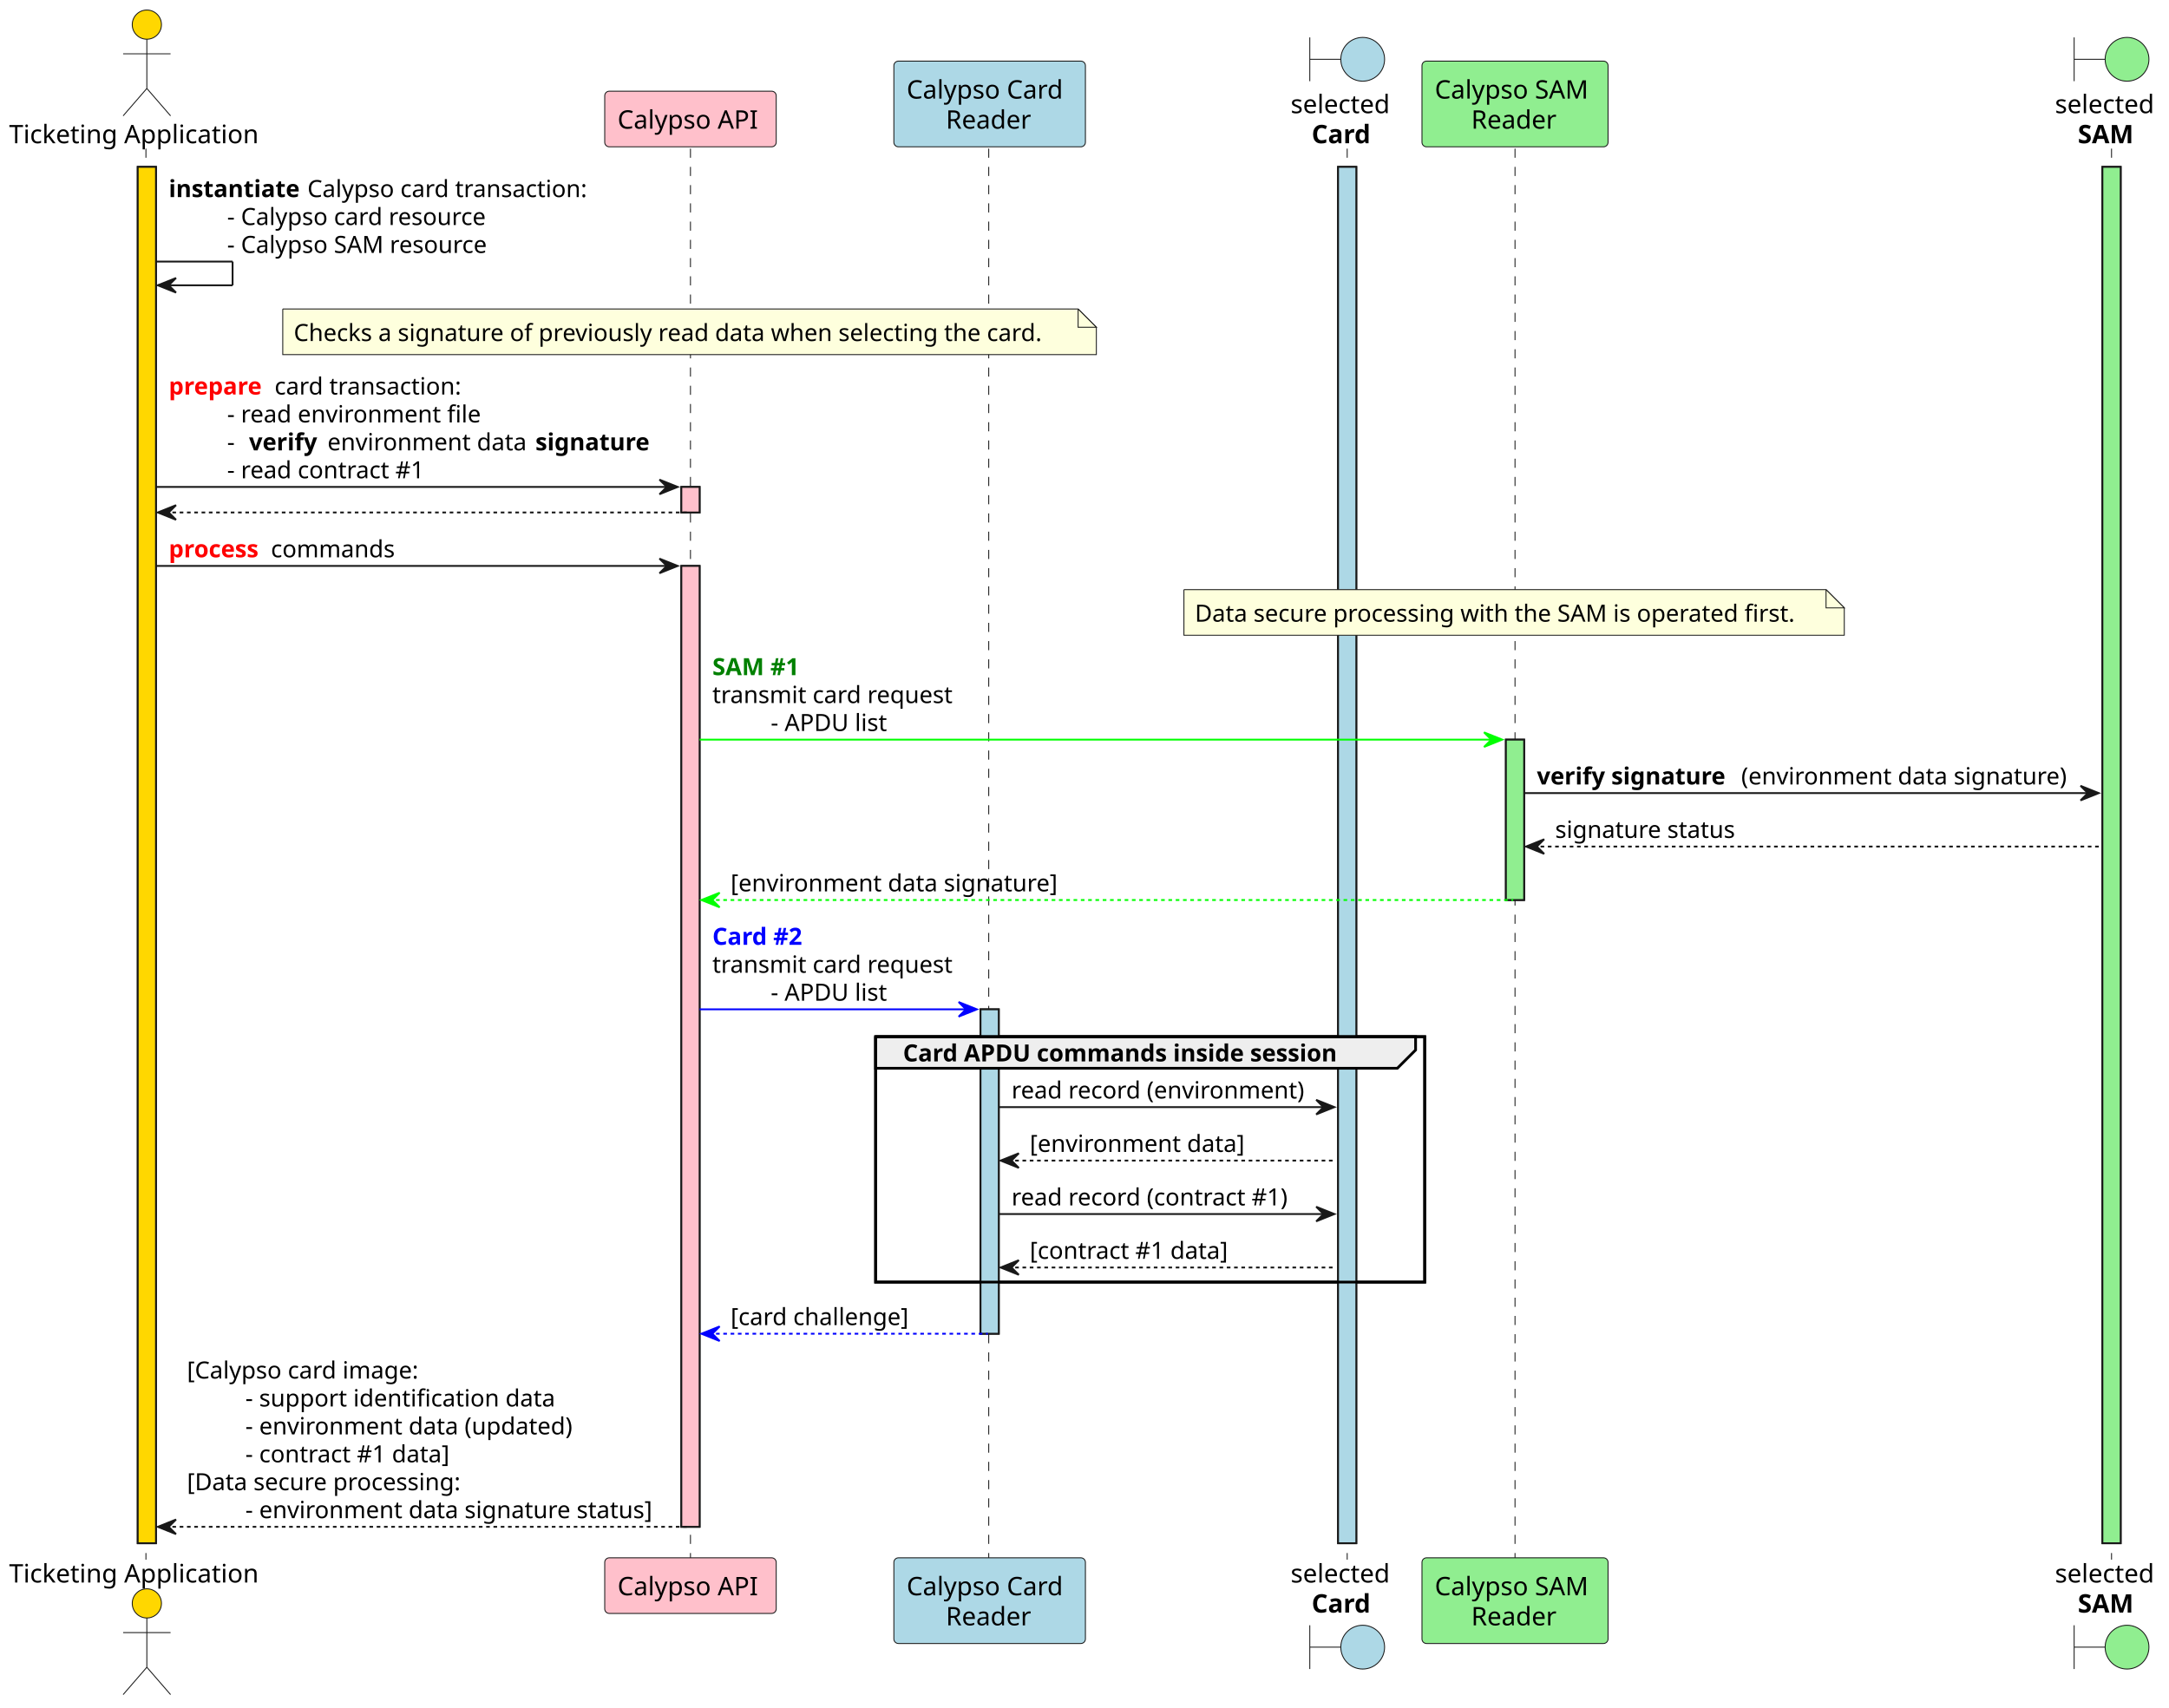
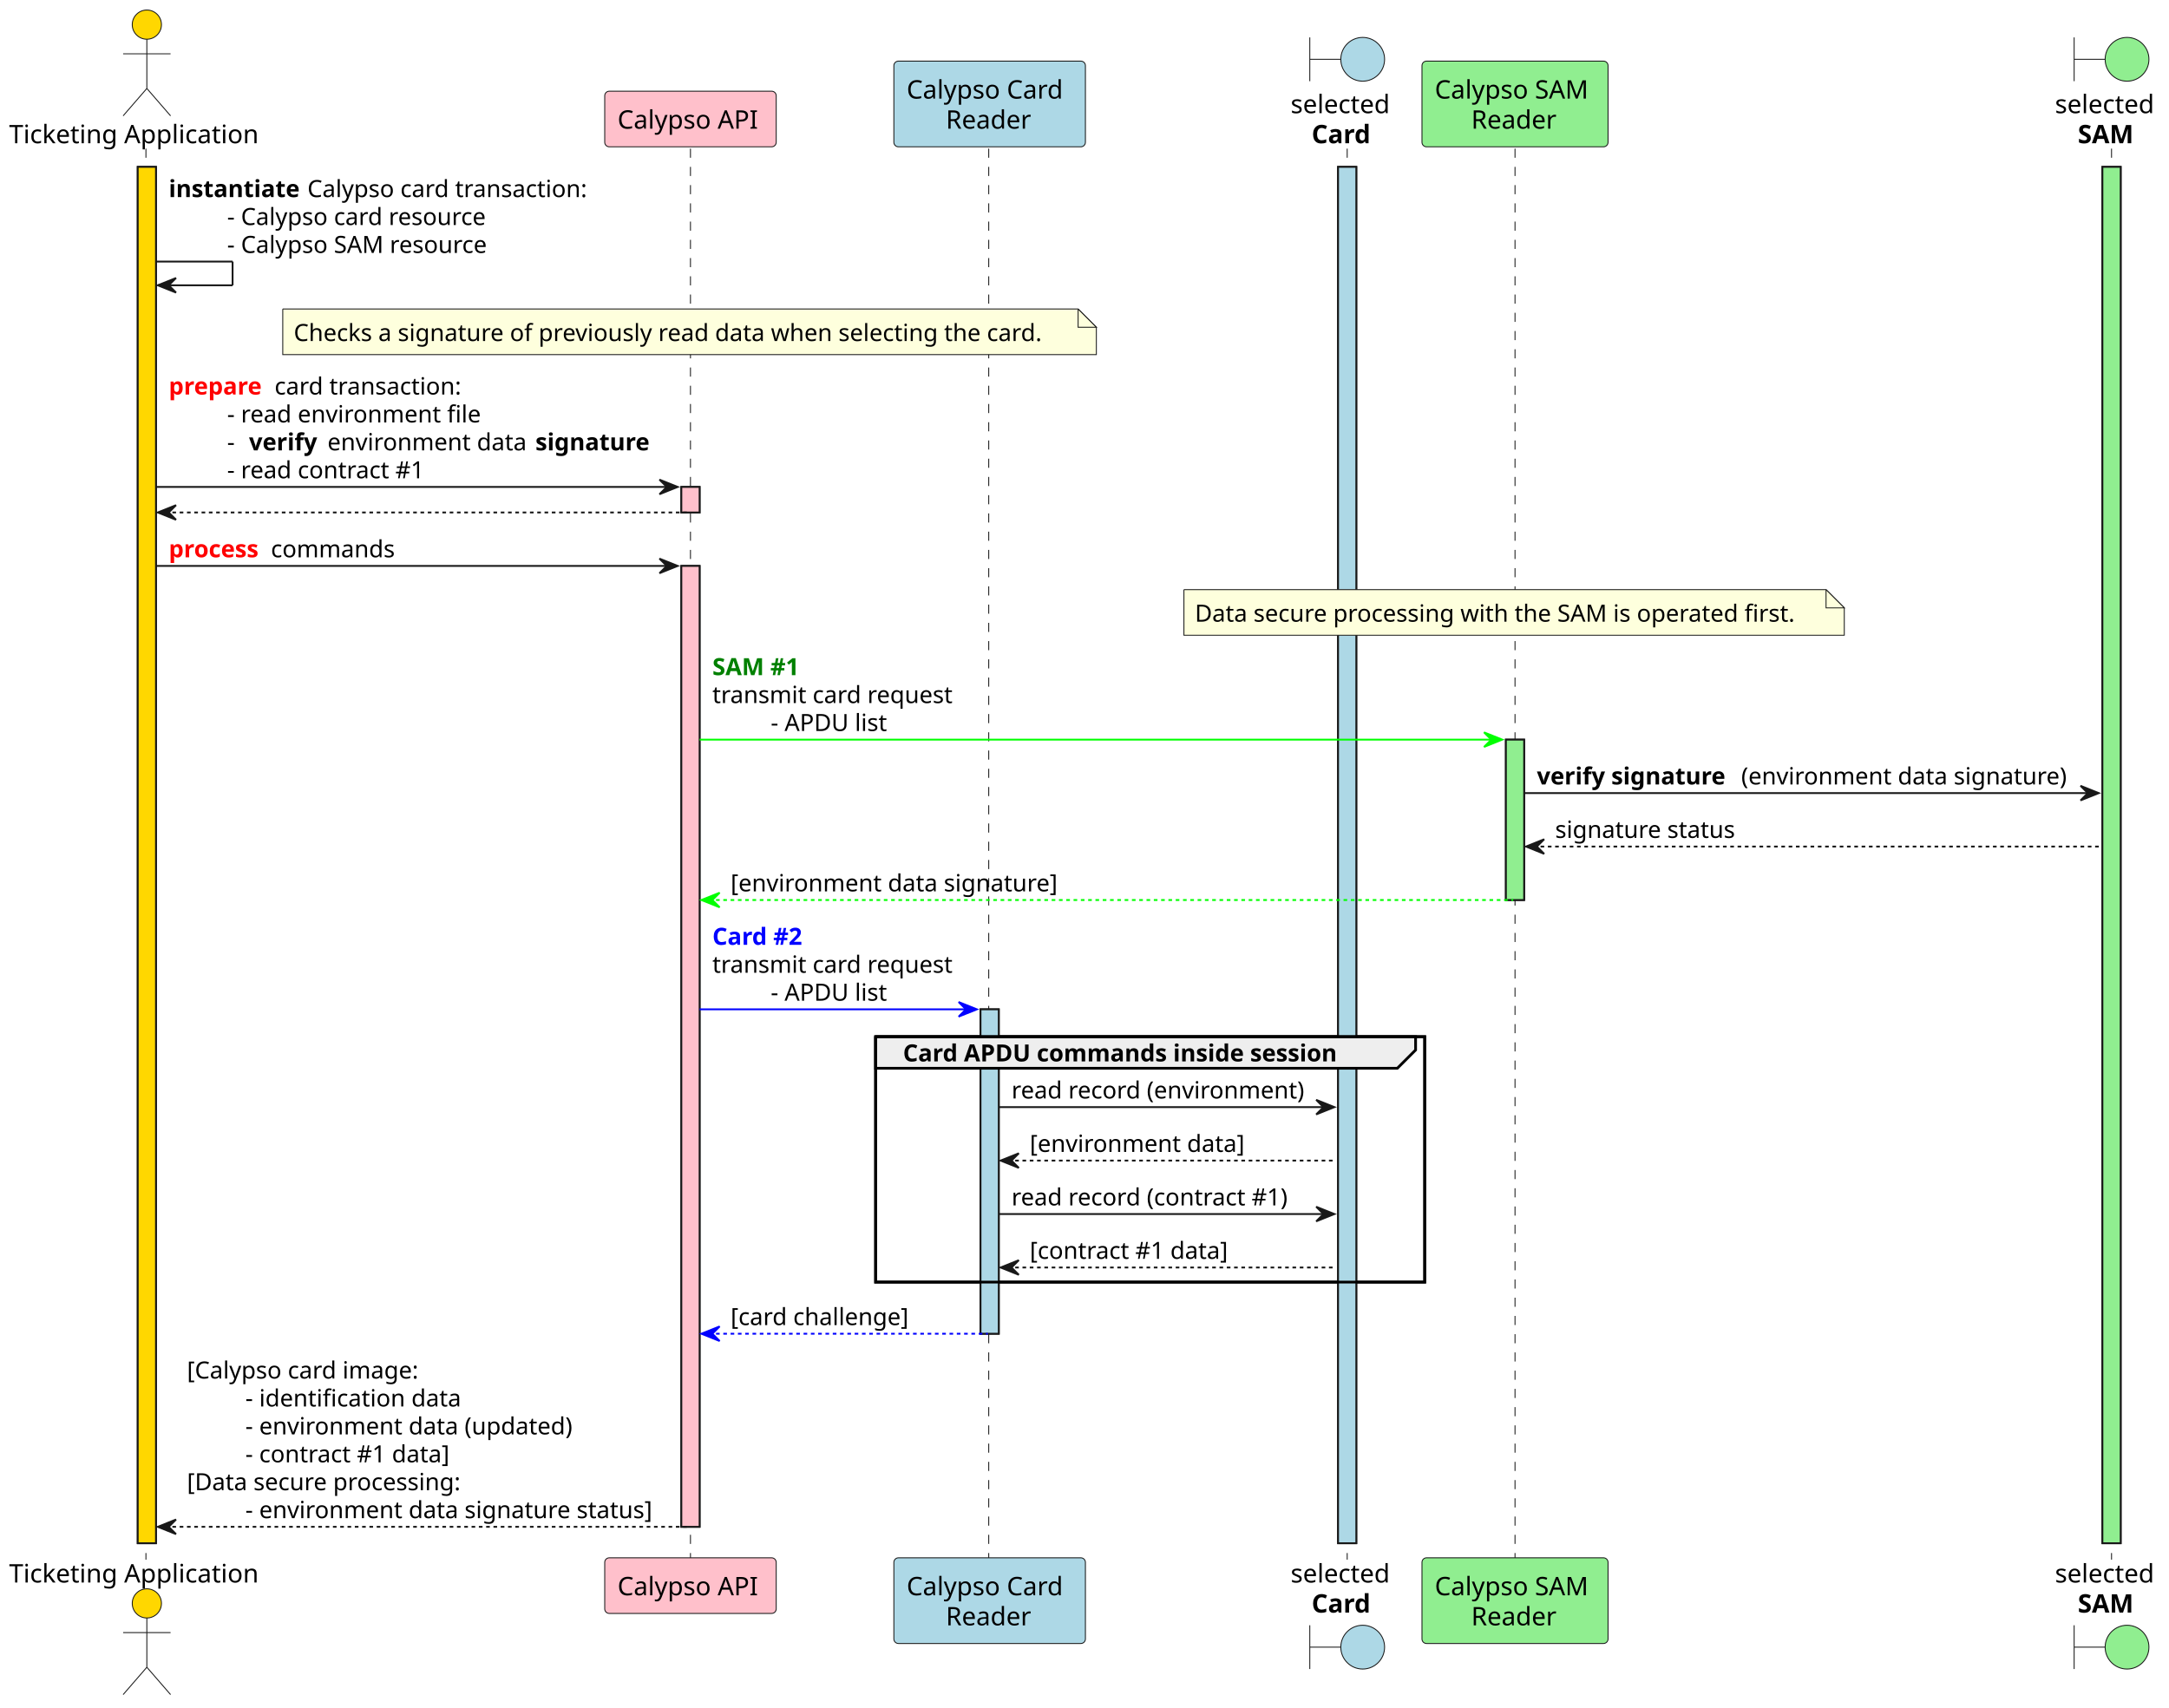
<svg xmlns="http://www.w3.org/2000/svg" contentStyleType="text/css" height="936px" preserveAspectRatio="none" style="width:1189px;height:936px;background:#FFFFFF;" version="1.1" viewBox="0 0 1189 936" width="1189px" zoomAndPan="magnify">
  <defs />
  <g>
    <rect fill="#FFD700" height="754.627" style="stroke:#181818;stroke-width:1.0;" width="10" x="75.5" y="91.488" />
    <rect fill="#FFC0CB" height="14" style="stroke:#181818;stroke-width:1.0;" width="10" x="373.5" y="266.973" />
    <rect fill="#FFC0CB" height="526.832" style="stroke:#181818;stroke-width:1.0;" width="10" x="373.5" y="310.283" />
    <rect fill="#ADD8E6" height="177.863" style="stroke:#181818;stroke-width:1.0;" width="10" x="537.5" y="553.389" />
    <rect fill="#ADD8E6" height="754.627" style="stroke:#181818;stroke-width:1.0;" width="10" x="733.5" y="91.488" />
    <rect fill="#90EE90" height="87.932" style="stroke:#181818;stroke-width:1.0;" width="10" x="825.5" y="405.525" />
    <rect fill="#90EE90" height="754.627" style="stroke:#181818;stroke-width:1.0;" width="10" x="1152.5" y="91.488" />
    <rect height="134.553" style="stroke:#000000;stroke-width:1.5;fill:none;" width="301" x="480" y="568.389" />
    <line style="stroke:#181818;stroke-width:0.5;fill:none;stroke-dasharray:5.0,5.0;" x1="80" x2="80" y1="81.488" y2="855.115" />
    <line style="stroke:#181818;stroke-width:0.5;fill:none;stroke-dasharray:5.0,5.0;" x1="378.5" x2="378.5" y1="81.488" y2="855.115" />
    <line style="stroke:#181818;stroke-width:0.5;fill:none;stroke-dasharray:5.0,5.0;" x1="542" x2="542" y1="81.488" y2="855.115" />
    <line style="stroke:#181818;stroke-width:0.5;fill:none;stroke-dasharray:5.0,5.0;" x1="738.5" x2="738.5" y1="81.488" y2="855.115" />
    <line style="stroke:#181818;stroke-width:0.5;fill:none;stroke-dasharray:5.0,5.0;" x1="830.5" x2="830.5" y1="81.488" y2="855.115" />
    <line style="stroke:#181818;stroke-width:0.5;fill:none;stroke-dasharray:5.0,5.0;" x1="1157.5" x2="1157.5" y1="81.488" y2="855.115" />
    <text fill="#000000" font-family="sans-serif" font-size="14" lengthAdjust="spacing" textLength="145" x="5" y="78.535">Ticketing Application</text>
    <ellipse cx="80.5" cy="13.5" fill="#FFD700" rx="8" ry="8" style="stroke:#181818;stroke-width:0.5;" />
    <path d="M80.5,21.5 L80.5,48.5 M67.5,29.5 L93.5,29.5 M80.5,48.5 L67.5,63.5 M80.5,48.5 L93.5,63.5 " fill="none" style="stroke:#181818;stroke-width:0.5;" />
    <text fill="#000000" font-family="sans-serif" font-size="14" lengthAdjust="spacing" textLength="145" x="5" y="867.65">Ticketing Application</text>
    <ellipse cx="80.5" cy="879.104" fill="#FFD700" rx="8" ry="8" style="stroke:#181818;stroke-width:0.5;" />
    <path d="M80.5,887.104 L80.5,914.104 M67.5,895.104 L93.5,895.104 M80.5,914.104 L67.5,929.104 M80.5,914.104 L93.5,929.104 " fill="none" style="stroke:#181818;stroke-width:0.5;" />
    <rect fill="#FFC0CB" height="30.488" rx="2.5" ry="2.5" style="stroke:#181818;stroke-width:0.5;" width="94" x="331.5" y="50" />
    <text fill="#000000" font-family="sans-serif" font-size="14" lengthAdjust="spacing" textLength="80" x="338.5" y="70.535">Calypso API</text>
    <rect fill="#FFC0CB" height="30.488" rx="2.5" ry="2.5" style="stroke:#181818;stroke-width:0.5;" width="94" x="331.5" y="854.115" />
    <text fill="#000000" font-family="sans-serif" font-size="14" lengthAdjust="spacing" textLength="80" x="338.5" y="874.65">Calypso API</text>
    <rect fill="#ADD8E6" height="46.977" rx="2.5" ry="2.5" style="stroke:#181818;stroke-width:0.5;" width="105" x="490" y="33.512" />
    <text fill="#000000" font-family="sans-serif" font-size="14" lengthAdjust="spacing" textLength="91" x="497" y="54.047">Calypso Card</text>
    <text fill="#000000" font-family="sans-serif" font-size="14" lengthAdjust="spacing" textLength="48" x="518.5" y="70.535">Reader</text>
    <rect fill="#ADD8E6" height="46.977" rx="2.5" ry="2.5" style="stroke:#181818;stroke-width:0.5;" width="105" x="490" y="854.115" />
    <text fill="#000000" font-family="sans-serif" font-size="14" lengthAdjust="spacing" textLength="91" x="497" y="874.65">Calypso Card</text>
    <text fill="#000000" font-family="sans-serif" font-size="14" lengthAdjust="spacing" textLength="48" x="518.5" y="891.139">Reader</text>
    <text fill="#000000" font-family="sans-serif" font-size="14" lengthAdjust="spacing" textLength="56" x="707.5" y="62.047">selected</text>
    <text fill="#000000" font-family="sans-serif" font-size="14" font-weight="bold" lengthAdjust="spacing" textLength="33" x="719" y="78.535">Card</text>
    <path d="M718,20.512 L718,44.512 M718,32.512 L735,32.512 " fill="none" style="stroke:#181818;stroke-width:0.5;" />
    <ellipse cx="747" cy="32.512" fill="#ADD8E6" rx="12" ry="12" style="stroke:#181818;stroke-width:0.5;" />
    <text fill="#000000" font-family="sans-serif" font-size="14" lengthAdjust="spacing" textLength="56" x="707.5" y="867.65">selected</text>
    <text fill="#000000" font-family="sans-serif" font-size="14" font-weight="bold" lengthAdjust="spacing" textLength="33" x="719" y="884.139">Card</text>
    <path d="M718,891.092 L718,915.092 M718,903.092 L735,903.092 " fill="none" style="stroke:#181818;stroke-width:0.5;" />
    <ellipse cx="747" cy="903.092" fill="#ADD8E6" rx="12" ry="12" style="stroke:#181818;stroke-width:0.5;" />
    <rect fill="#90EE90" height="46.977" rx="2.5" ry="2.5" style="stroke:#181818;stroke-width:0.5;" width="102" x="779.5" y="33.512" />
    <text fill="#000000" font-family="sans-serif" font-size="14" lengthAdjust="spacing" textLength="88" x="786.5" y="54.047">Calypso SAM</text>
    <text fill="#000000" font-family="sans-serif" font-size="14" lengthAdjust="spacing" textLength="48" x="806.5" y="70.535">Reader</text>
    <rect fill="#90EE90" height="46.977" rx="2.5" ry="2.5" style="stroke:#181818;stroke-width:0.5;" width="102" x="779.5" y="854.115" />
    <text fill="#000000" font-family="sans-serif" font-size="14" lengthAdjust="spacing" textLength="88" x="786.5" y="874.65">Calypso SAM</text>
    <text fill="#000000" font-family="sans-serif" font-size="14" lengthAdjust="spacing" textLength="48" x="806.5" y="891.139">Reader</text>
    <text fill="#000000" font-family="sans-serif" font-size="14" lengthAdjust="spacing" textLength="56" x="1126.5" y="62.047">selected</text>
    <text fill="#000000" font-family="sans-serif" font-size="14" font-weight="bold" lengthAdjust="spacing" textLength="31" x="1139" y="78.535">SAM</text>
    <path d="M1137,20.512 L1137,44.512 M1137,32.512 L1154,32.512 " fill="none" style="stroke:#181818;stroke-width:0.5;" />
    <ellipse cx="1166" cy="32.512" fill="#90EE90" rx="12" ry="12" style="stroke:#181818;stroke-width:0.5;" />
    <text fill="#000000" font-family="sans-serif" font-size="14" lengthAdjust="spacing" textLength="56" x="1126.5" y="867.65">selected</text>
    <text fill="#000000" font-family="sans-serif" font-size="14" font-weight="bold" lengthAdjust="spacing" textLength="31" x="1139" y="884.139">SAM</text>
    <path d="M1137,891.092 L1137,915.092 M1137,903.092 L1154,903.092 " fill="none" style="stroke:#181818;stroke-width:0.5;" />
    <ellipse cx="1166" cy="903.092" fill="#90EE90" rx="12" ry="12" style="stroke:#181818;stroke-width:0.5;" />
    <rect fill="#FFD700" height="754.627" style="stroke:#181818;stroke-width:1.0;" width="10" x="75.5" y="91.488" />
    <rect fill="#FFC0CB" height="14" style="stroke:#181818;stroke-width:1.0;" width="10" x="373.5" y="266.973" />
    <rect fill="#FFC0CB" height="526.832" style="stroke:#181818;stroke-width:1.0;" width="10" x="373.5" y="310.283" />
    <rect fill="#ADD8E6" height="177.863" style="stroke:#181818;stroke-width:1.0;" width="10" x="537.5" y="553.389" />
    <rect fill="#ADD8E6" height="754.627" style="stroke:#181818;stroke-width:1.0;" width="10" x="733.5" y="91.488" />
    <rect fill="#90EE90" height="87.932" style="stroke:#181818;stroke-width:1.0;" width="10" x="825.5" y="405.525" />
    <rect fill="#90EE90" height="754.627" style="stroke:#181818;stroke-width:1.0;" width="10" x="1152.5" y="91.488" />
    <line style="stroke:#181818;stroke-width:1.0;" x1="85.5" x2="127.5" y1="143.42" y2="143.42" />
    <line style="stroke:#181818;stroke-width:1.0;" x1="127.5" x2="127.5" y1="143.42" y2="156.42" />
    <line style="stroke:#181818;stroke-width:1.0;" x1="86.5" x2="127.5" y1="156.42" y2="156.42" />
    <polygon fill="#181818" points="96.5,152.42,86.5,156.42,96.5,160.42,92.5,156.42" style="stroke:#181818;stroke-width:1.0;" />
    <text fill="#000000" font-family="sans-serif" font-size="13" font-weight="bold" lengthAdjust="spacing" textLength="72" x="92.5" y="108.057">instantiate</text>
    <text fill="#000000" font-family="sans-serif" font-size="13" lengthAdjust="spacing" textLength="160" x="168.5" y="108.057">Calypso card transaction:</text>
    <text fill="#000000" font-family="sans-serif" font-size="13" lengthAdjust="spacing" textLength="151" x="124.5" y="123.367">- Calypso card resource</text>
    <text fill="#000000" font-family="sans-serif" font-size="13" lengthAdjust="spacing" textLength="151" x="124.5" y="138.678">- Calypso SAM resource</text>
    <path d="M155,169.42 L155,194.42 L601,194.42 L601,179.42 L591,169.42 L155,169.42 " fill="#FEFFDD" style="stroke:#181818;stroke-width:0.5;" />
    <path d="M591,169.42 L591,179.42 L601,179.42 L591,169.42 " fill="#FEFFDD" style="stroke:#181818;stroke-width:0.5;" />
    <text fill="#000000" font-family="sans-serif" font-size="13" lengthAdjust="spacing" textLength="425" x="161" y="186.988">Checks a signature of previously read data when selecting the card.</text>
    <polygon fill="#181818" points="361.5,262.973,371.5,266.973,361.5,270.973,365.5,266.973" style="stroke:#181818;stroke-width:1.0;" />
    <line style="stroke:#181818;stroke-width:1.0;" x1="85.5" x2="367.5" y1="266.973" y2="266.973" />
    <text fill="#FF0000" font-family="sans-serif" font-size="13" font-weight="bold" lengthAdjust="spacing" textLength="54" x="92.5" y="216.299">prepare</text>
    <text fill="#000000" font-family="sans-serif" font-size="13" lengthAdjust="spacing" textLength="106" x="150.5" y="216.299">card transaction:</text>
    <text fill="#000000" font-family="sans-serif" font-size="13" lengthAdjust="spacing" textLength="146" x="124.5" y="231.609">- read environment file</text>
    <text fill="#000000" font-family="sans-serif" font-size="13" lengthAdjust="spacing" textLength="8" x="124.5" y="246.92">-</text>
    <text fill="#000000" font-family="sans-serif" font-size="13" font-weight="bold" lengthAdjust="spacing" textLength="39" x="136.5" y="246.92">verify</text>
    <text fill="#000000" font-family="sans-serif" font-size="13" lengthAdjust="spacing" textLength="110" x="179.5" y="246.92">environment data</text>
    <text fill="#000000" font-family="sans-serif" font-size="13" font-weight="bold" lengthAdjust="spacing" textLength="65" x="293.5" y="246.92">signature</text>
    <text fill="#000000" font-family="sans-serif" font-size="13" lengthAdjust="spacing" textLength="115" x="124.5" y="262.231">- read contract #1</text>
    <polygon fill="#181818" points="96.5,276.973,86.5,280.973,96.5,284.973,92.5,280.973" style="stroke:#181818;stroke-width:1.0;" />
    <line style="stroke:#181818;stroke-width:1.0;stroke-dasharray:2.0,2.0;" x1="90.5" x2="377.5" y1="280.973" y2="280.973" />
    <polygon fill="#181818" points="361.5,306.283,371.5,310.283,361.5,314.283,365.5,310.283" style="stroke:#181818;stroke-width:1.0;" />
    <line style="stroke:#181818;stroke-width:1.0;" x1="85.5" x2="367.5" y1="310.283" y2="310.283" />
    <text fill="#FF0000" font-family="sans-serif" font-size="13" font-weight="bold" lengthAdjust="spacing" textLength="52" x="92.5" y="305.541">process</text>
    <text fill="#000000" font-family="sans-serif" font-size="13" lengthAdjust="spacing" textLength="69" x="148.5" y="305.541">commands</text>
    <path d="M649,323.283 L649,348.283 L1011,348.283 L1011,333.283 L1001,323.283 L649,323.283 " fill="#FEFFDD" style="stroke:#181818;stroke-width:0.5;" />
    <path d="M1001,323.283 L1001,333.283 L1011,333.283 L1001,323.283 " fill="#FEFFDD" style="stroke:#181818;stroke-width:0.5;" />
    <text fill="#000000" font-family="sans-serif" font-size="13" lengthAdjust="spacing" textLength="341" x="655" y="340.852">Data secure processing with the SAM is operated first.</text>
    <polygon fill="#00FF00" points="813.5,401.525,823.5,405.525,813.5,409.525,817.5,405.525" style="stroke:#00FF00;stroke-width:1.0;" />
    <line style="stroke:#00FF00;stroke-width:1.0;" x1="383.5" x2="819.5" y1="405.525" y2="405.525" />
    <text fill="#008000" font-family="sans-serif" font-size="13" font-weight="bold" lengthAdjust="spacing" textLength="51" x="390.5" y="370.162">SAM #1</text>
    <text fill="#000000" font-family="sans-serif" font-size="13" lengthAdjust="spacing" textLength="135" x="390.5" y="385.473">transmit card request</text>
    <text fill="#000000" font-family="sans-serif" font-size="13" lengthAdjust="spacing" textLength="71" x="422.5" y="400.783">- APDU list</text>
    <polygon fill="#181818" points="1140.5,430.836,1150.5,434.836,1140.5,438.836,1144.5,434.836" style="stroke:#181818;stroke-width:1.0;" />
    <line style="stroke:#181818;stroke-width:1.0;" x1="835.5" x2="1146.5" y1="434.836" y2="434.836" />
    <text fill="#000000" font-family="sans-serif" font-size="13" font-weight="bold" lengthAdjust="spacing" textLength="108" x="842.5" y="430.094">verify signature</text>
    <text fill="#000000" font-family="sans-serif" font-size="13" lengthAdjust="spacing" textLength="181" x="954.5" y="430.094">(environment data signature)</text>
    <polygon fill="#181818" points="846.5,460.147,836.5,464.147,846.5,468.147,842.5,464.147" style="stroke:#181818;stroke-width:1.0;" />
    <line style="stroke:#181818;stroke-width:1.0;stroke-dasharray:2.0,2.0;" x1="840.5" x2="1151.5" y1="464.147" y2="464.147" />
    <text fill="#000000" font-family="sans-serif" font-size="13" lengthAdjust="spacing" textLength="102" x="852.5" y="459.404">signature status</text>
    <polygon fill="#00FF00" points="394.5,489.457,384.5,493.457,394.5,497.457,390.5,493.457" style="stroke:#00FF00;stroke-width:1.0;" />
    <line style="stroke:#00FF00;stroke-width:1.0;stroke-dasharray:2.0,2.0;" x1="388.5" x2="829.5" y1="493.457" y2="493.457" />
    <text fill="#000000" font-family="sans-serif" font-size="13" lengthAdjust="spacing" textLength="181" x="400.5" y="488.715">[environment data signature]</text>
    <polygon fill="#0000FF" points="525.5,549.389,535.5,553.389,525.5,557.389,529.5,553.389" style="stroke:#0000FF;stroke-width:1.0;" />
    <line style="stroke:#0000FF;stroke-width:1.0;" x1="383.5" x2="531.5" y1="553.389" y2="553.389" />
    <text fill="#0000FF" font-family="sans-serif" font-size="13" font-weight="bold" lengthAdjust="spacing" textLength="54" x="390.5" y="518.025">Card #2</text>
    <text fill="#000000" font-family="sans-serif" font-size="13" lengthAdjust="spacing" textLength="135" x="390.5" y="533.336">transmit card request</text>
    <text fill="#000000" font-family="sans-serif" font-size="13" lengthAdjust="spacing" textLength="71" x="422.5" y="548.646">- APDU list</text>
    <path d="M480,568.389 L776,568.389 L776,575.699 L766,585.699 L480,585.699 L480,568.389 " fill="#EEEEEE" style="stroke:#000000;stroke-width:1.5;" />
    <rect fill="none" height="134.553" style="stroke:#000000;stroke-width:1.5;" width="301" x="480" y="568.389" />
    <text fill="#000000" font-family="sans-serif" font-size="13" font-weight="bold" lengthAdjust="spacing" textLength="251" x="495" y="581.957">Card APDU commands inside session</text>
    <polygon fill="#181818" points="721.5,603.01,731.5,607.01,721.5,611.01,725.5,607.01" style="stroke:#181818;stroke-width:1.0;" />
    <line style="stroke:#181818;stroke-width:1.0;" x1="547.5" x2="727.5" y1="607.01" y2="607.01" />
    <text fill="#000000" font-family="sans-serif" font-size="13" lengthAdjust="spacing" textLength="162" x="554.5" y="602.268">read record (environment)</text>
    <polygon fill="#181818" points="558.5,632.32,548.5,636.32,558.5,640.32,554.5,636.32" style="stroke:#181818;stroke-width:1.0;" />
    <line style="stroke:#181818;stroke-width:1.0;stroke-dasharray:2.0,2.0;" x1="552.5" x2="732.5" y1="636.32" y2="636.32" />
    <text fill="#000000" font-family="sans-serif" font-size="13" lengthAdjust="spacing" textLength="118" x="564.5" y="631.578">[environment data]</text>
    <polygon fill="#181818" points="721.5,661.631,731.5,665.631,721.5,669.631,725.5,665.631" style="stroke:#181818;stroke-width:1.0;" />
    <line style="stroke:#181818;stroke-width:1.0;" x1="547.5" x2="727.5" y1="665.631" y2="665.631" />
    <text fill="#000000" font-family="sans-serif" font-size="13" lengthAdjust="spacing" textLength="155" x="554.5" y="660.889">read record (contract #1)</text>
    <polygon fill="#181818" points="558.5,690.941,548.5,694.941,558.5,698.941,554.5,694.941" style="stroke:#181818;stroke-width:1.0;" />
    <line style="stroke:#181818;stroke-width:1.0;stroke-dasharray:2.0,2.0;" x1="552.5" x2="732.5" y1="694.941" y2="694.941" />
    <text fill="#000000" font-family="sans-serif" font-size="13" lengthAdjust="spacing" textLength="111" x="564.5" y="690.199">[contract #1 data]</text>
    <polygon fill="#0000FF" points="394.5,727.252,384.5,731.252,394.5,735.252,390.5,731.252" style="stroke:#0000FF;stroke-width:1.0;" />
    <line style="stroke:#0000FF;stroke-width:1.0;stroke-dasharray:2.0,2.0;" x1="388.5" x2="541.5" y1="731.252" y2="731.252" />
    <text fill="#000000" font-family="sans-serif" font-size="13" lengthAdjust="spacing" textLength="99" x="400.5" y="726.51">[card challenge]</text>
    <polygon fill="#181818" points="96.5,833.115,86.5,837.115,96.5,841.115,92.5,837.115" style="stroke:#181818;stroke-width:1.0;" />
    <line style="stroke:#181818;stroke-width:1.0;stroke-dasharray:2.0,2.0;" x1="90.5" x2="377.5" y1="837.115" y2="837.115" />
    <text fill="#000000" font-family="sans-serif" font-size="13" lengthAdjust="spacing" textLength="131" x="102.5" y="755.82">[Calypso card image:</text>
-     <text fill="#000000" font-family="sans-serif" font-size="13" lengthAdjust="spacing" textLength="180" x="134.5" y="771.131">- support identification data</text>
+     <text fill="#000000" font-family="sans-serif" font-size="13" lengthAdjust="spacing" textLength="127" x="134.5" y="771.131">- identification data</text>
    <text fill="#000000" font-family="sans-serif" font-size="13" lengthAdjust="spacing" textLength="185" x="134.5" y="786.441">- environment data (updated)</text>
    <text fill="#000000" font-family="sans-serif" font-size="13" lengthAdjust="spacing" textLength="119" x="134.5" y="801.752">- contract #1 data]</text>
    <text fill="#000000" font-family="sans-serif" font-size="13" lengthAdjust="spacing" textLength="155" x="102.5" y="817.062">[Data secure processing:</text>
    <text fill="#000000" font-family="sans-serif" font-size="13" lengthAdjust="spacing" textLength="232" x="134.5" y="832.373">- environment data signature status]</text>
  </g>
</svg>
